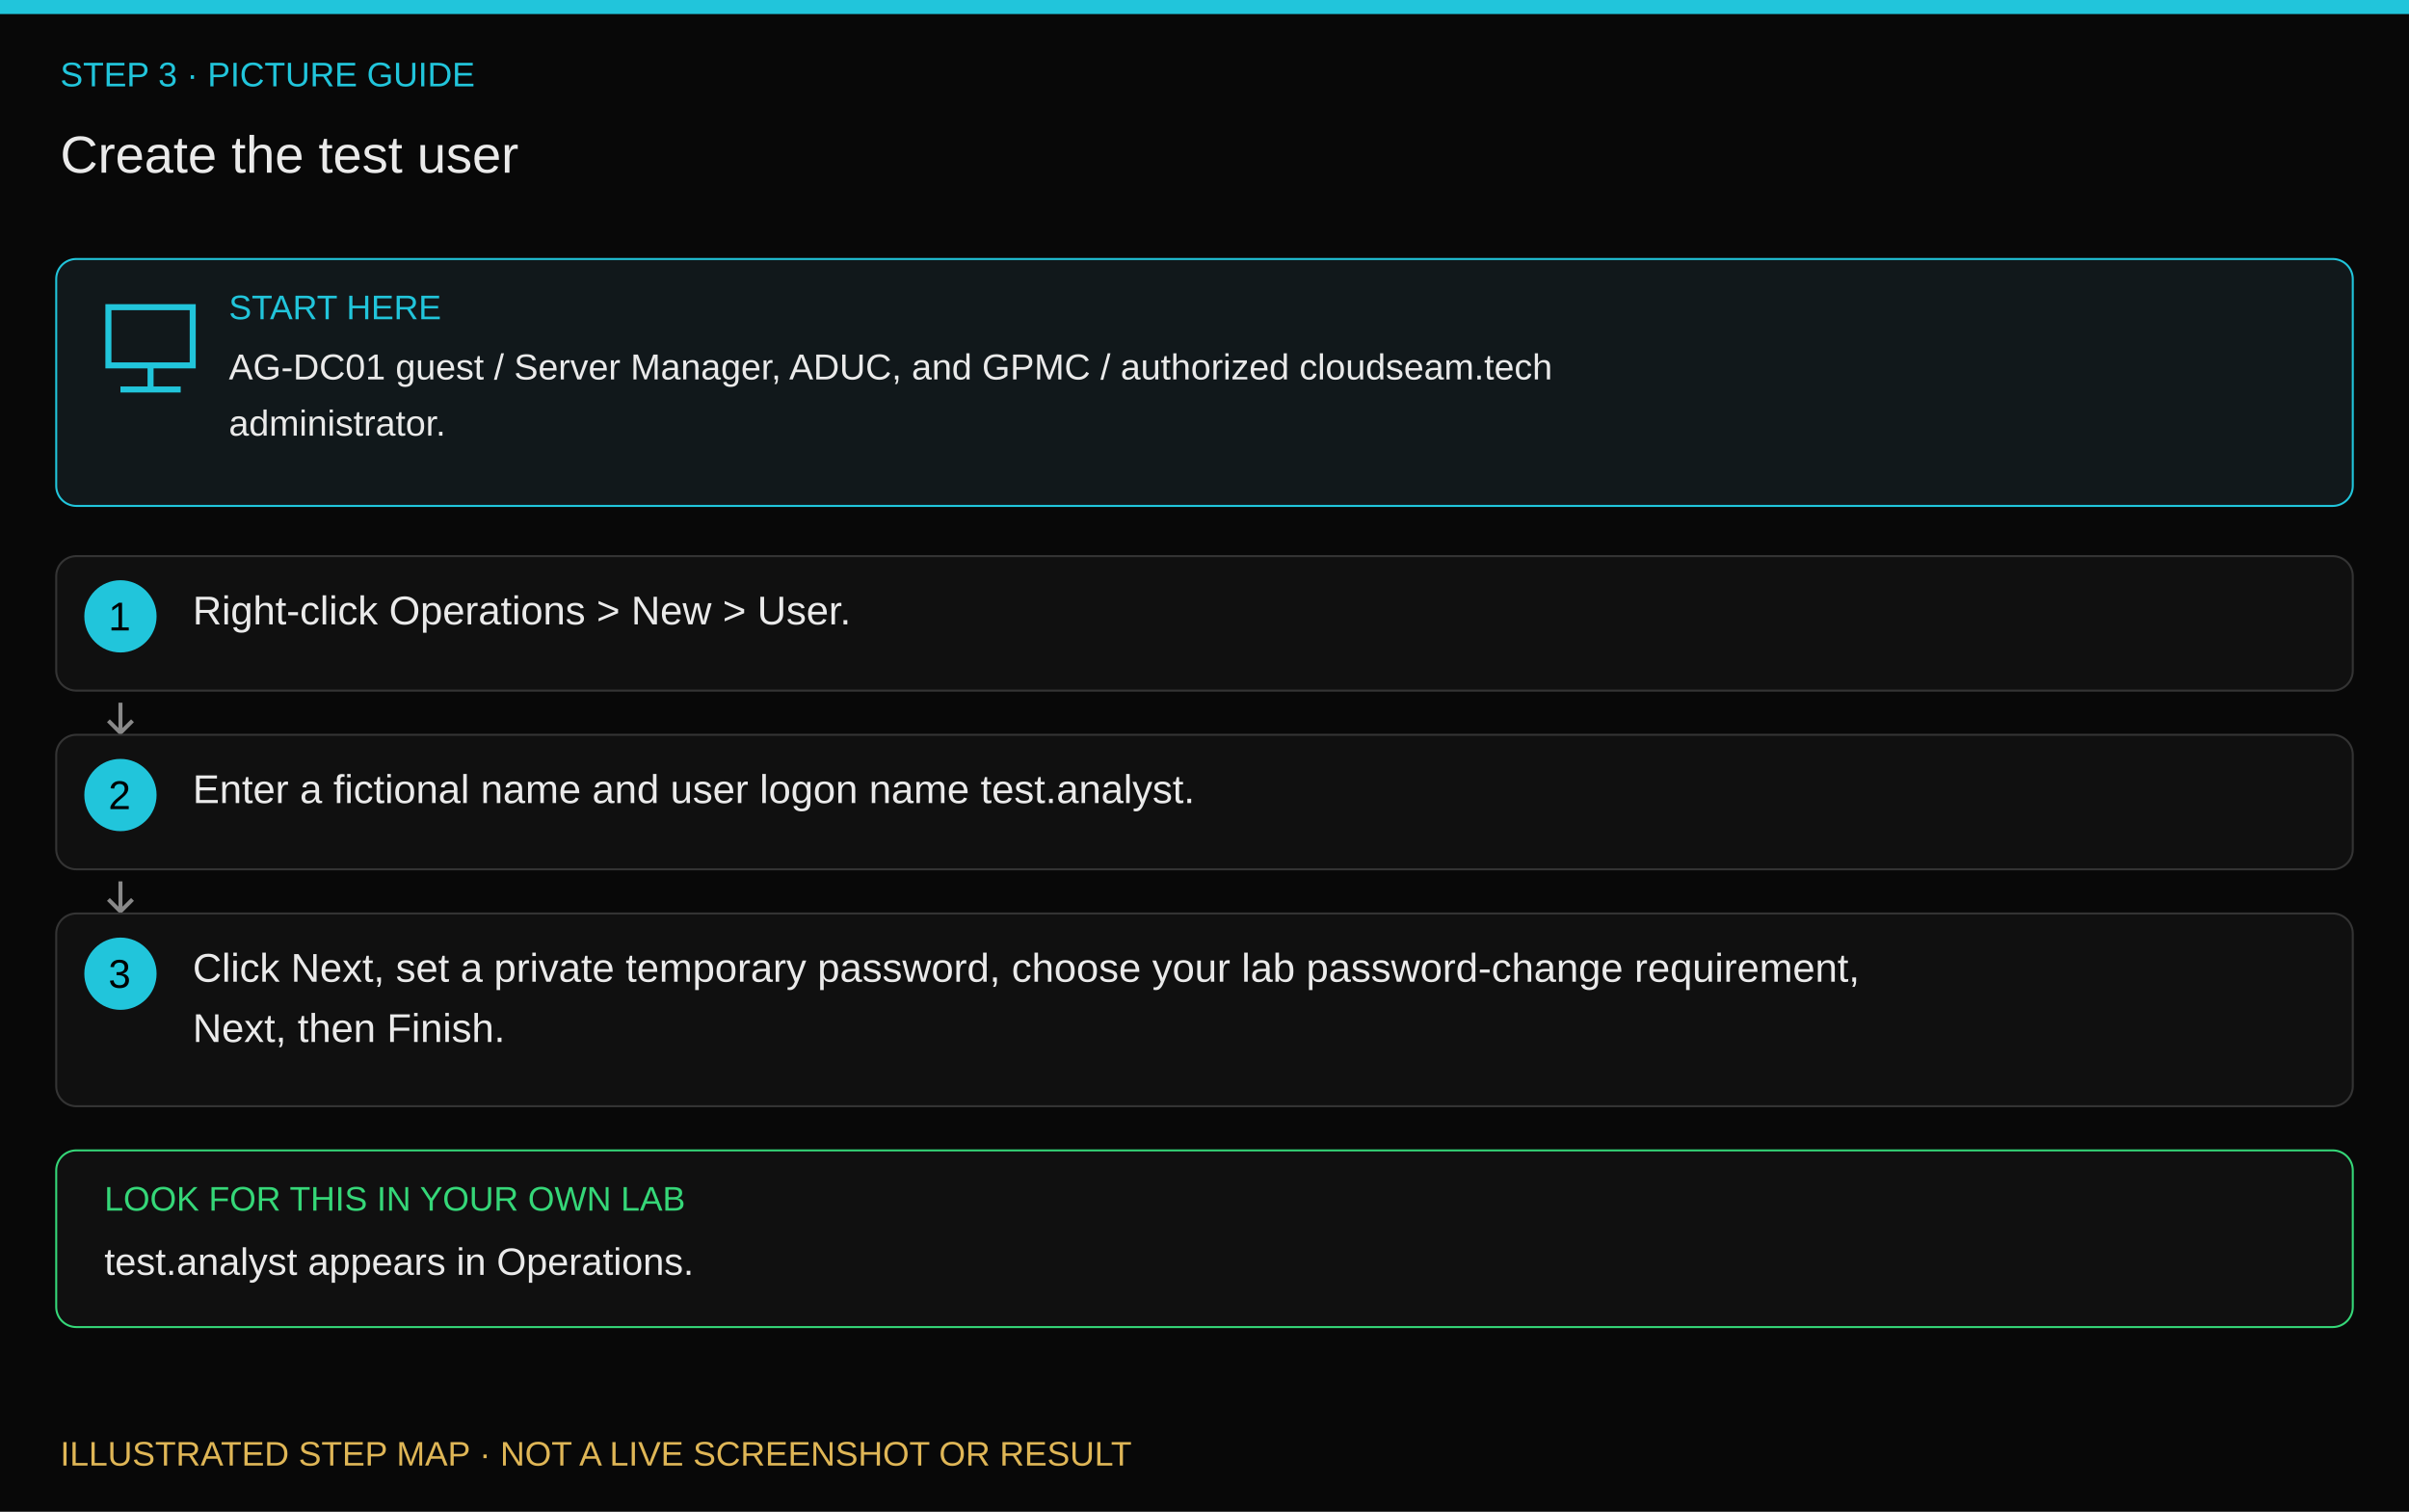
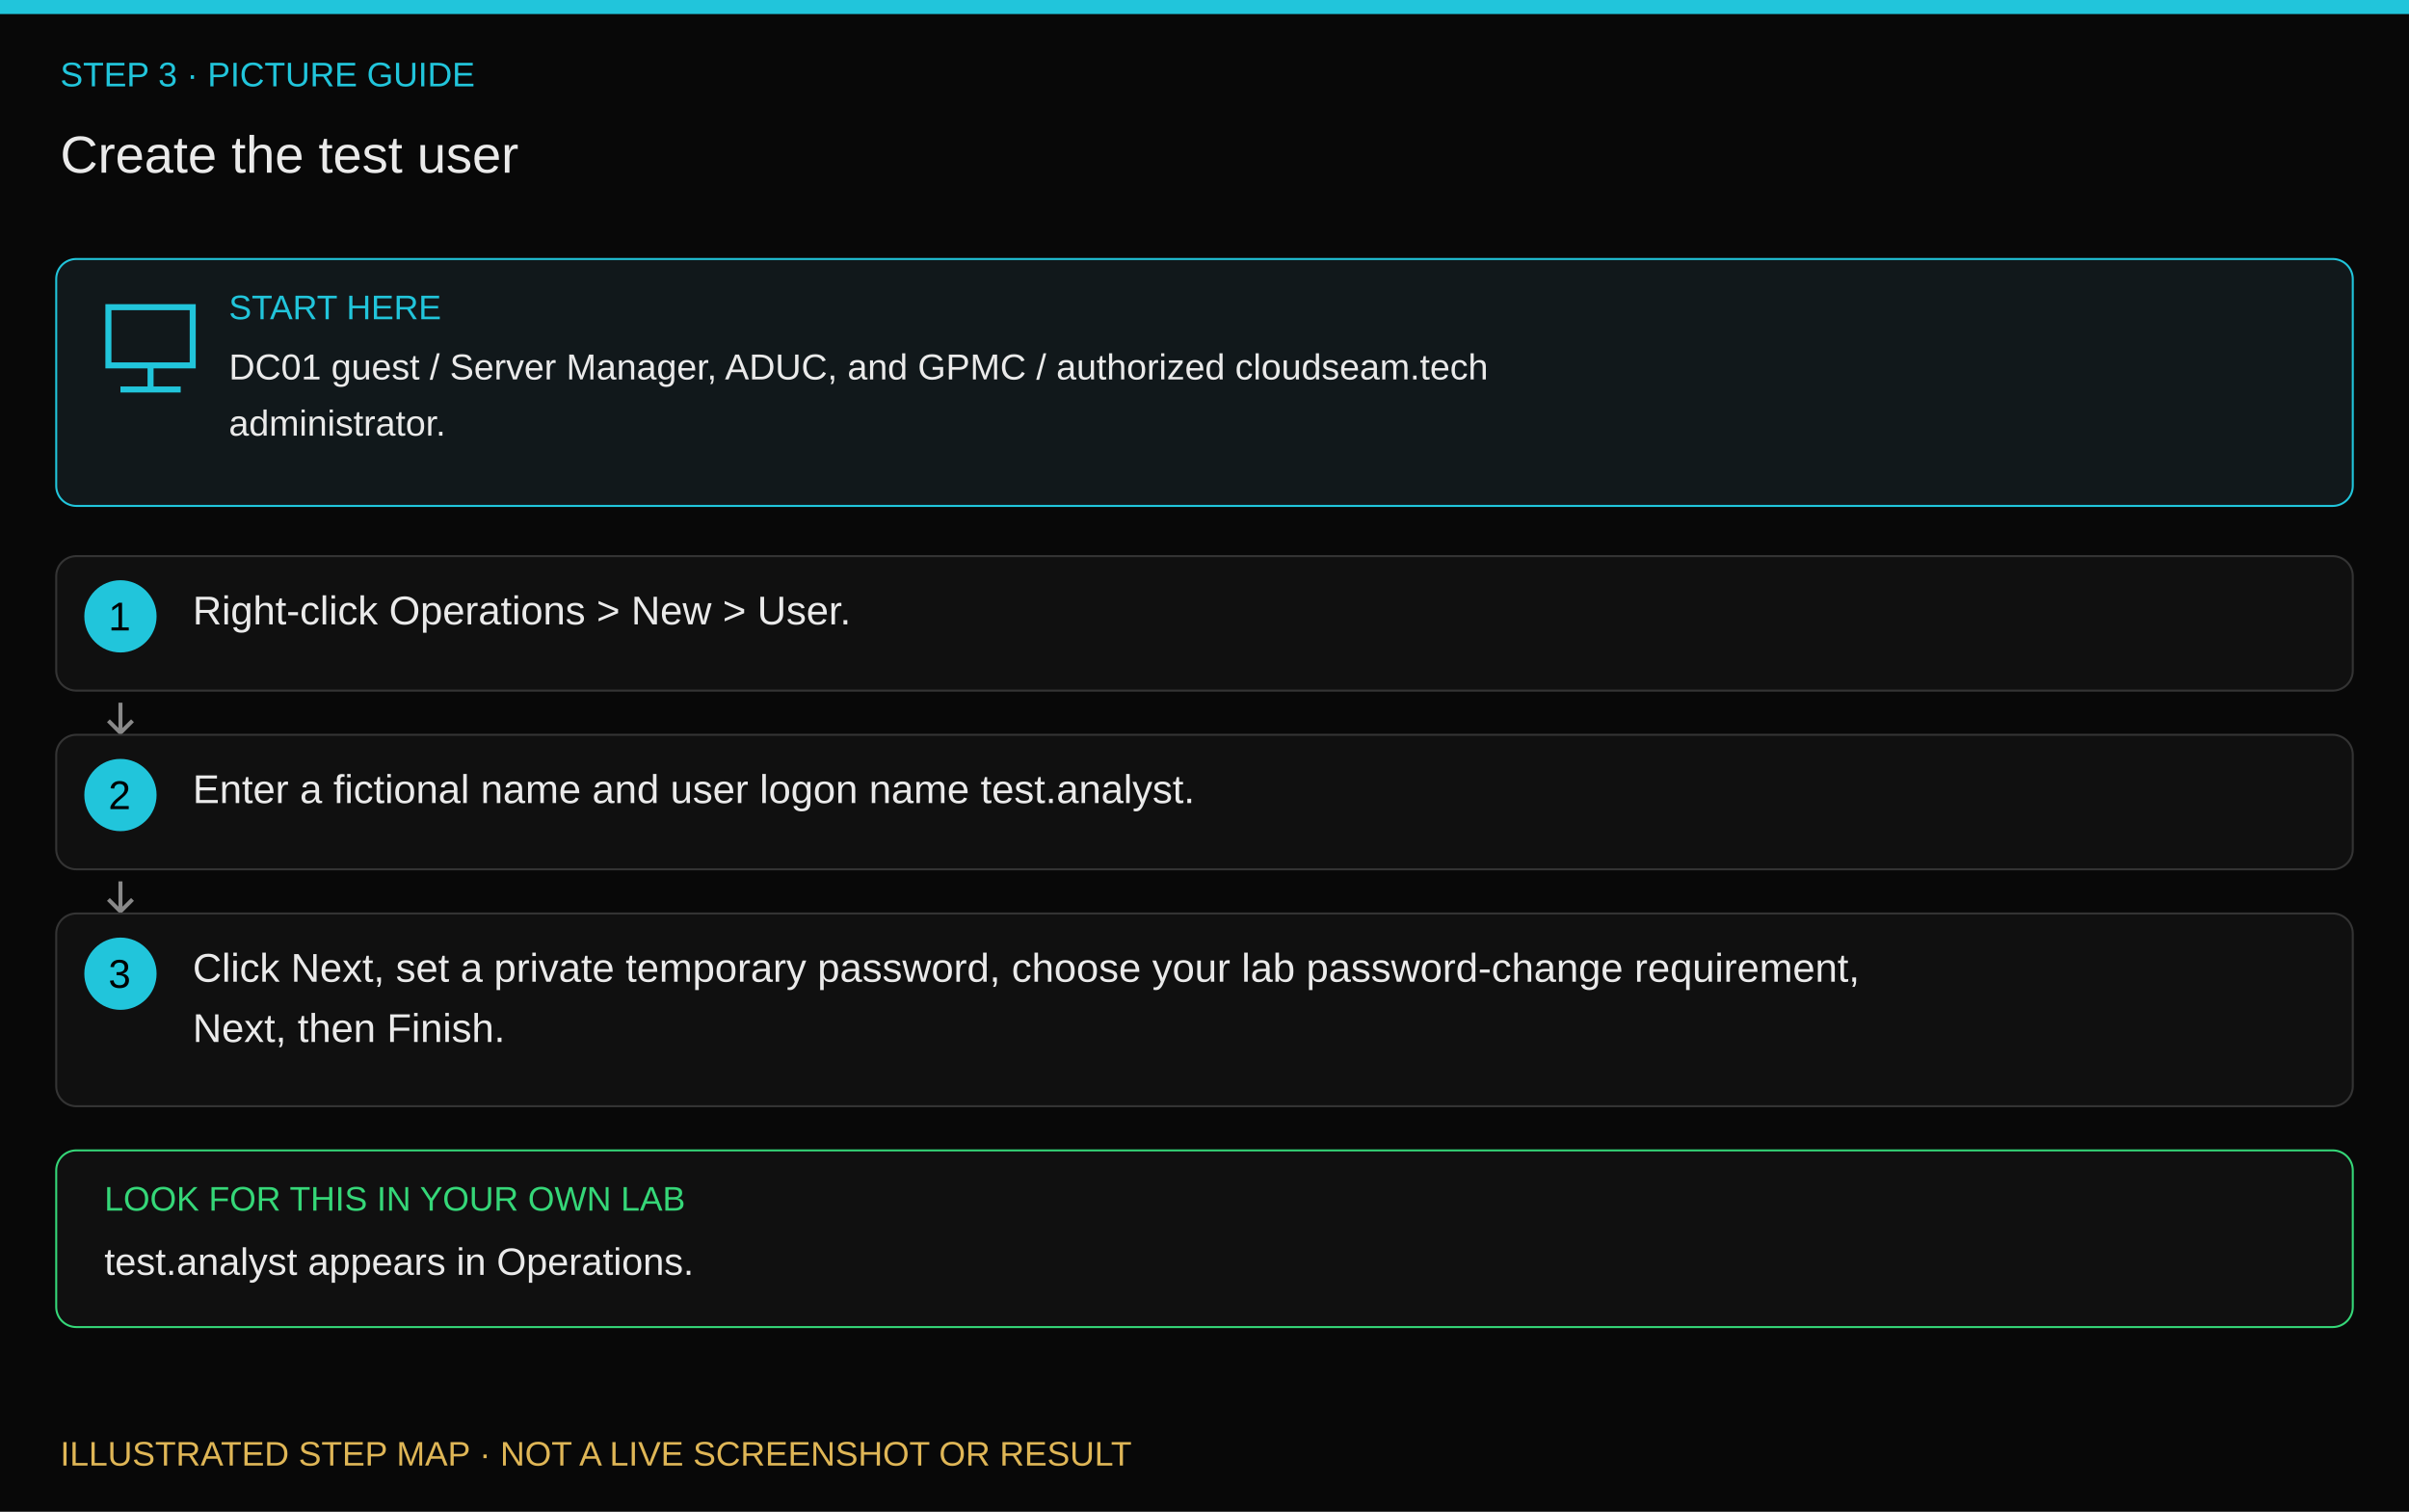
<svg xmlns="http://www.w3.org/2000/svg" width="1200" height="753" viewBox="0 0 1200 753" role="img" aria-labelledby="title desc">
  <rect width="1200" height="753" fill="#080808" />
  <rect width="1200" height="7" fill="#21c5db" />
  <text x="30" y="43" font-family="Arial, sans-serif" font-size="17" fill="#21c5db">STEP 3 · PICTURE GUIDE</text>
  <text x="30" y="86" font-family="Arial, sans-serif" font-size="26" fill="#eaeaea">Create the test user</text>
  <rect x="28" y="129" width="1144" height="123" rx="10" fill="#11181b" stroke="#21c5db" />
  <path d="M54 153h42v29H54zm21 29v12m-15 0h30" fill="none" stroke="#21c5db" stroke-width="3" />
  <text x="114" y="159" font-family="Arial, sans-serif" font-size="17" fill="#21c5db">START HERE</text>
-   <text x="114" y="189" font-family="Arial, sans-serif" font-size="18" fill="#eaeaea">AG-DC01 guest / Server Manager, ADUC, and GPMC / authorized cloudseam.tech</text>
+   <text x="114" y="189" font-family="Arial, sans-serif" font-size="18" fill="#eaeaea">DC01 guest / Server Manager, ADUC, and GPMC / authorized cloudseam.tech</text>
  <text x="114" y="217" font-family="Arial, sans-serif" font-size="18" fill="#eaeaea">administrator.</text>
  <rect x="28" y="277" width="1144" height="67" rx="10" fill="#101010" stroke="#343434" />
  <circle cx="60" cy="307" r="18" fill="#21c5db" />
  <text x="54" y="314" font-family="Arial, sans-serif" font-size="20" fill="#000">1</text>
  <text x="96" y="311" font-family="Arial, sans-serif" font-size="20" fill="#eaeaea">Right-click Operations &gt; New &gt; User.</text>
  <path d="M60 350v15m-6-6 6 6 6-6" fill="none" stroke="#898989" stroke-width="2" />
  <rect x="28" y="366" width="1144" height="67" rx="10" fill="#101010" stroke="#343434" />
  <circle cx="60" cy="396" r="18" fill="#21c5db" />
  <text x="54" y="403" font-family="Arial, sans-serif" font-size="20" fill="#000">2</text>
  <text x="96" y="400" font-family="Arial, sans-serif" font-size="20" fill="#eaeaea">Enter a fictional name and user logon name test.analyst.</text>
  <path d="M60 439v15m-6-6 6 6 6-6" fill="none" stroke="#898989" stroke-width="2" />
  <rect x="28" y="455" width="1144" height="96" rx="10" fill="#101010" stroke="#343434" />
  <circle cx="60" cy="485" r="18" fill="#21c5db" />
  <text x="54" y="492" font-family="Arial, sans-serif" font-size="20" fill="#000">3</text>
  <text x="96" y="489" font-family="Arial, sans-serif" font-size="20" fill="#eaeaea">Click Next, set a private temporary password, choose your lab password-change requirement,</text>
  <text x="96" y="519" font-family="Arial, sans-serif" font-size="20" fill="#eaeaea">Next, then Finish.</text>
  <rect x="28" y="573" width="1144" height="88" rx="10" fill="#101010" stroke="#35d778" />
  <text x="52" y="603" font-family="Arial, sans-serif" font-size="17" fill="#35d778">LOOK FOR THIS IN YOUR OWN LAB</text>
  <text x="52" y="635" font-family="Arial, sans-serif" font-size="19" fill="#eaeaea">test.analyst appears in Operations.</text>
  <text x="30" y="730" font-family="Arial, sans-serif" font-size="17" fill="#dfb656">ILLUSTRATED STEP MAP · NOT A LIVE SCREENSHOT OR RESULT</text>
</svg>
